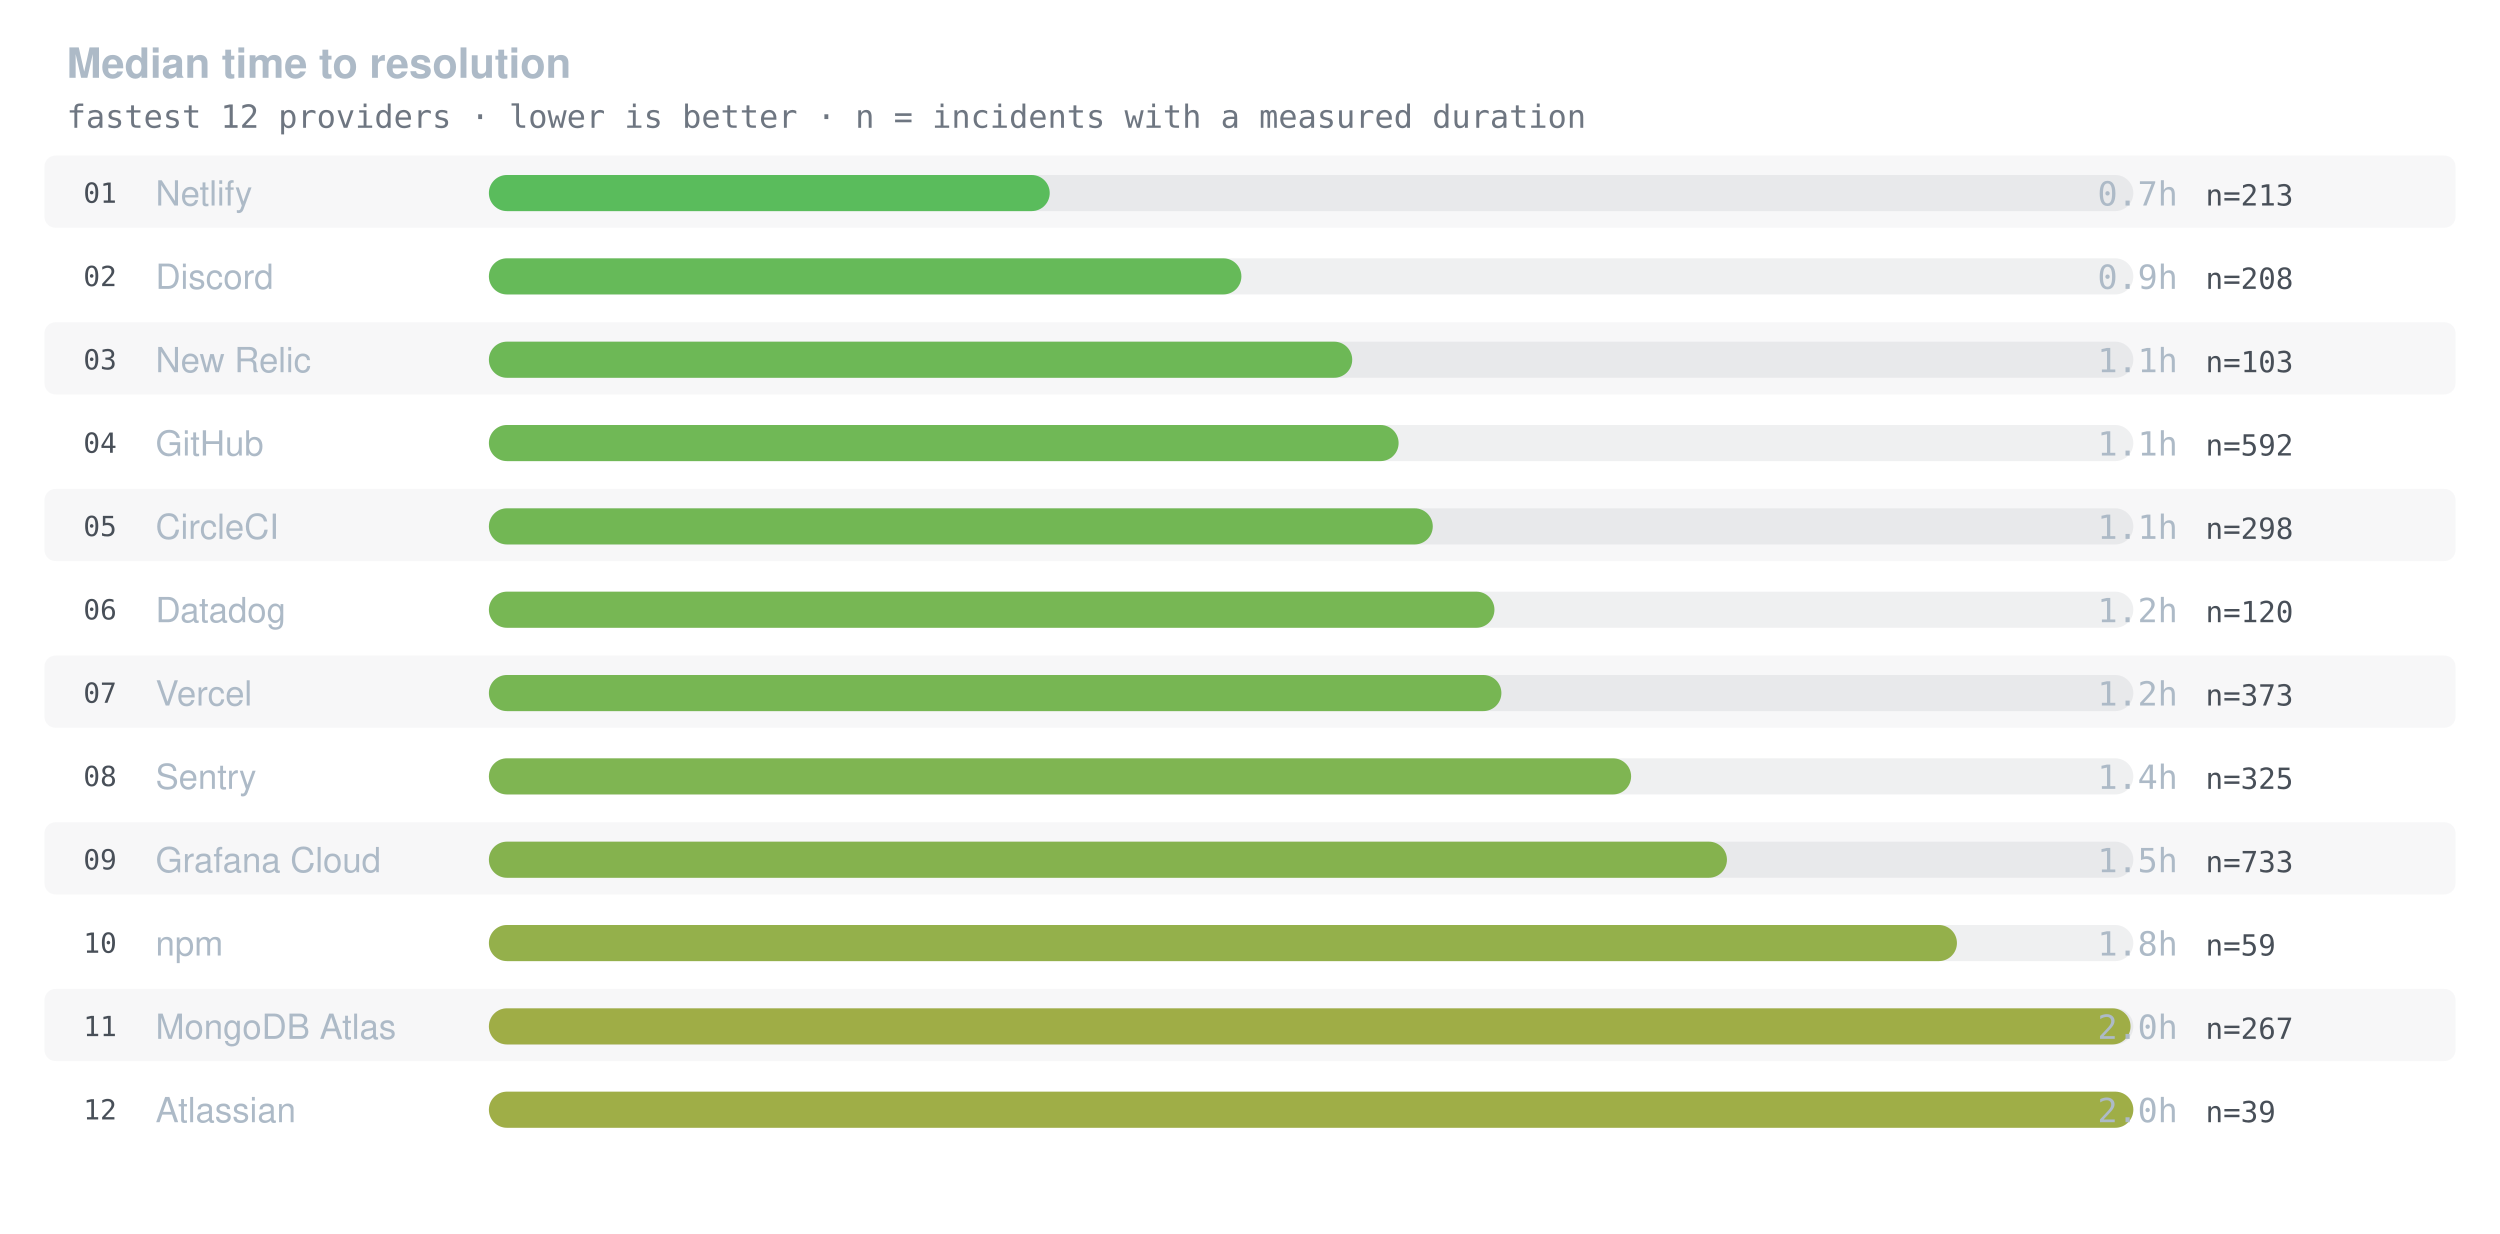
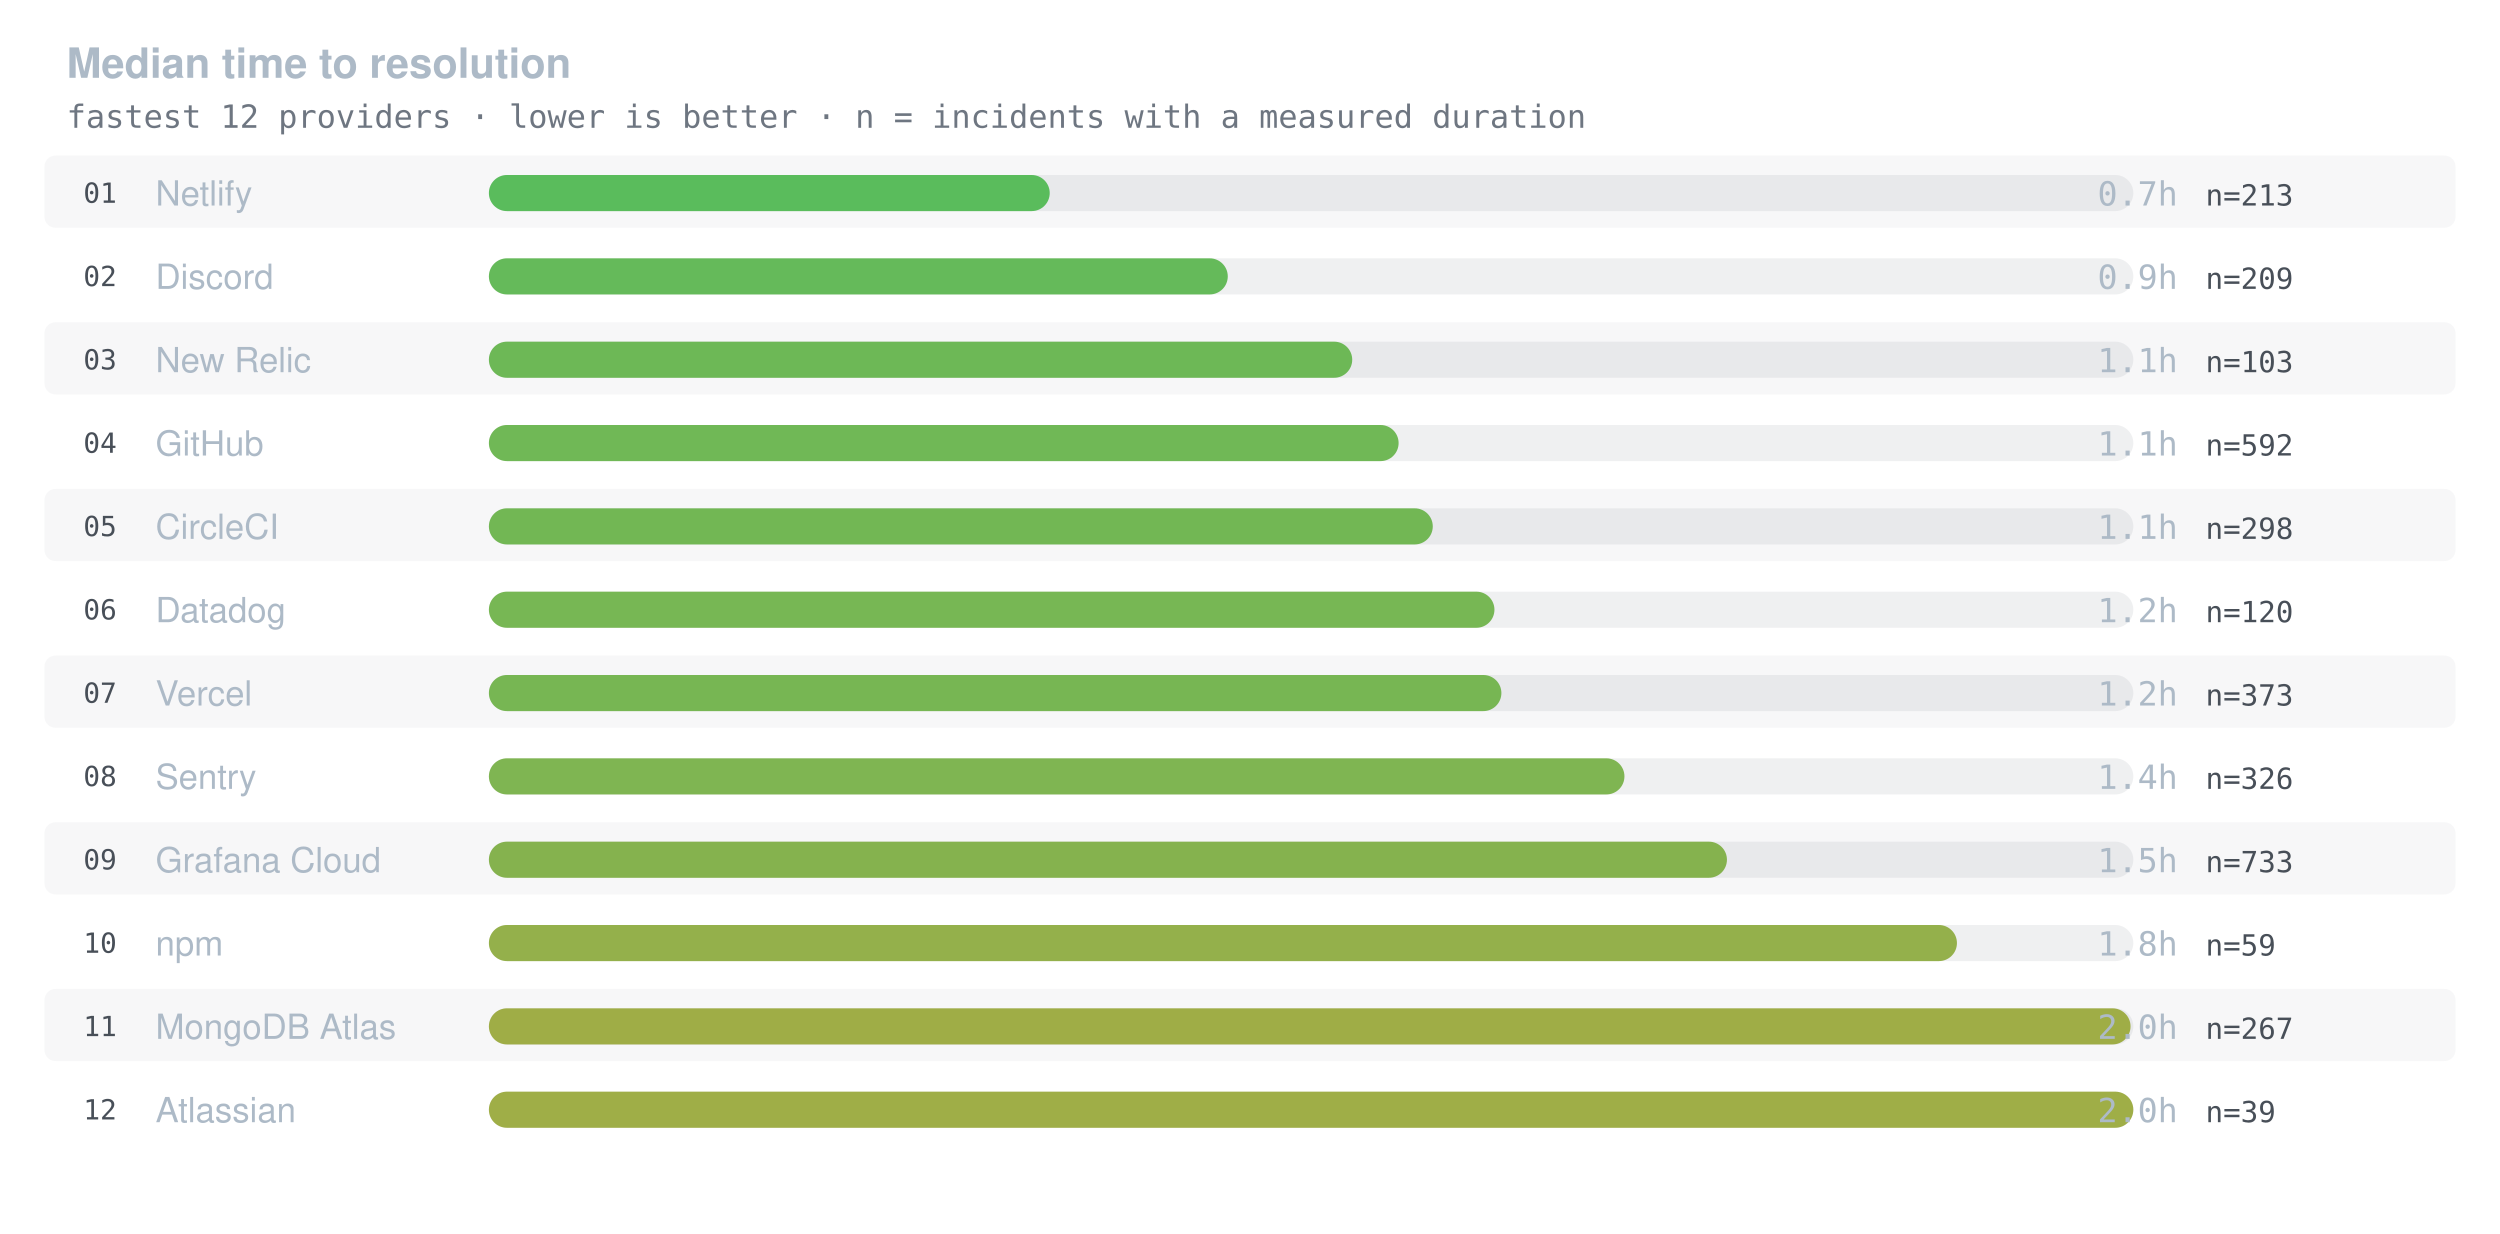
<svg xmlns="http://www.w3.org/2000/svg" viewBox="0 0 900 444" width="900" height="444" role="img">
  <text x="24" y="28" fill="#adbac7" font-size="15" font-family="-apple-system,BlinkMacSystemFont,Segoe UI,Helvetica,Arial,sans-serif" font-weight="600">Median time to resolution</text>
  <text x="24" y="46" fill="#6e7681" font-size="11.5" font-family="ui-monospace,SFMono-Regular,Menlo,Consolas,monospace">fastest 12 providers · lower is better · n = incidents with a measured duration</text>
  <rect x="16" y="56" width="868" height="26" rx="4" fill="#6e7681" opacity="0.055" />
  <text x="30" y="73" fill="#484f58" font-size="10" font-family="ui-monospace,SFMono-Regular,Menlo,Consolas,monospace">01</text>
  <text x="56" y="74" fill="#adbac7" font-size="12.5" font-family="-apple-system,BlinkMacSystemFont,Segoe UI,Helvetica,Arial,sans-serif">Netlify</text>
  <rect x="176" y="63" width="592" height="13" rx="6.5" fill="#6e7681" opacity="0.11" />
  <rect x="176" y="63" width="201.9" height="13" rx="6.5" fill="#4ab74d" opacity="0.9" />
  <text x="784" y="74" fill="#adbac7" font-size="12" font-family="ui-monospace,SFMono-Regular,Menlo,Consolas,monospace" text-anchor="end">0.7h</text>
  <text x="794" y="74" fill="#484f58" font-size="10.5" font-family="ui-monospace,SFMono-Regular,Menlo,Consolas,monospace">n=213</text>
  <text x="30" y="103" fill="#484f58" font-size="10" font-family="ui-monospace,SFMono-Regular,Menlo,Consolas,monospace">02</text>
  <text x="56" y="104" fill="#adbac7" font-size="12.5" font-family="-apple-system,BlinkMacSystemFont,Segoe UI,Helvetica,Arial,sans-serif">Discord</text>
  <rect x="176" y="93" width="592" height="13" rx="6.5" fill="#6e7681" opacity="0.11" />
-   <rect x="176" y="93" width="270.9" height="13" rx="6.5" fill="#58b448" opacity="0.9" />
+   <rect x="176" y="93" width="266.0" height="13" rx="6.5" fill="#57b449" opacity="0.9" />
  <text x="784" y="104" fill="#adbac7" font-size="12" font-family="ui-monospace,SFMono-Regular,Menlo,Consolas,monospace" text-anchor="end">0.9h</text>
-   <text x="794" y="104" fill="#484f58" font-size="10.5" font-family="ui-monospace,SFMono-Regular,Menlo,Consolas,monospace">n=208</text>
+   <text x="794" y="104" fill="#484f58" font-size="10.5" font-family="ui-monospace,SFMono-Regular,Menlo,Consolas,monospace">n=209</text>
  <rect x="16" y="116" width="868" height="26" rx="4" fill="#6e7681" opacity="0.055" />
  <text x="30" y="133" fill="#484f58" font-size="10" font-family="ui-monospace,SFMono-Regular,Menlo,Consolas,monospace">03</text>
  <text x="56" y="134" fill="#adbac7" font-size="12.5" font-family="-apple-system,BlinkMacSystemFont,Segoe UI,Helvetica,Arial,sans-serif">New Relic</text>
  <rect x="176" y="123" width="592" height="13" rx="6.5" fill="#6e7681" opacity="0.11" />
  <rect x="176" y="123" width="310.8" height="13" rx="6.5" fill="#5fb246" opacity="0.9" />
  <text x="784" y="134" fill="#adbac7" font-size="12" font-family="ui-monospace,SFMono-Regular,Menlo,Consolas,monospace" text-anchor="end">1.1h</text>
  <text x="794" y="134" fill="#484f58" font-size="10.5" font-family="ui-monospace,SFMono-Regular,Menlo,Consolas,monospace">n=103</text>
  <text x="30" y="163" fill="#484f58" font-size="10" font-family="ui-monospace,SFMono-Regular,Menlo,Consolas,monospace">04</text>
  <text x="56" y="164" fill="#adbac7" font-size="12.5" font-family="-apple-system,BlinkMacSystemFont,Segoe UI,Helvetica,Arial,sans-serif">GitHub</text>
  <rect x="176" y="153" width="592" height="13" rx="6.5" fill="#6e7681" opacity="0.11" />
  <rect x="176" y="153" width="327.5" height="13" rx="6.5" fill="#63b145" opacity="0.9" />
  <text x="784" y="164" fill="#adbac7" font-size="12" font-family="ui-monospace,SFMono-Regular,Menlo,Consolas,monospace" text-anchor="end">1.1h</text>
  <text x="794" y="164" fill="#484f58" font-size="10.5" font-family="ui-monospace,SFMono-Regular,Menlo,Consolas,monospace">n=592</text>
  <rect x="16" y="176" width="868" height="26" rx="4" fill="#6e7681" opacity="0.055" />
  <text x="30" y="193" fill="#484f58" font-size="10" font-family="ui-monospace,SFMono-Regular,Menlo,Consolas,monospace">05</text>
  <text x="56" y="194" fill="#adbac7" font-size="12.5" font-family="-apple-system,BlinkMacSystemFont,Segoe UI,Helvetica,Arial,sans-serif">CircleCI</text>
  <rect x="176" y="183" width="592" height="13" rx="6.5" fill="#6e7681" opacity="0.11" />
  <rect x="176" y="183" width="339.8" height="13" rx="6.5" fill="#65b144" opacity="0.9" />
  <text x="784" y="194" fill="#adbac7" font-size="12" font-family="ui-monospace,SFMono-Regular,Menlo,Consolas,monospace" text-anchor="end">1.1h</text>
  <text x="794" y="194" fill="#484f58" font-size="10.5" font-family="ui-monospace,SFMono-Regular,Menlo,Consolas,monospace">n=298</text>
  <text x="30" y="223" fill="#484f58" font-size="10" font-family="ui-monospace,SFMono-Regular,Menlo,Consolas,monospace">06</text>
  <text x="56" y="224" fill="#adbac7" font-size="12.5" font-family="-apple-system,BlinkMacSystemFont,Segoe UI,Helvetica,Arial,sans-serif">Datadog</text>
  <rect x="176" y="213" width="592" height="13" rx="6.5" fill="#6e7681" opacity="0.11" />
  <rect x="176" y="213" width="362.0" height="13" rx="6.5" fill="#6ab043" opacity="0.9" />
  <text x="784" y="224" fill="#adbac7" font-size="12" font-family="ui-monospace,SFMono-Regular,Menlo,Consolas,monospace" text-anchor="end">1.2h</text>
  <text x="794" y="224" fill="#484f58" font-size="10.5" font-family="ui-monospace,SFMono-Regular,Menlo,Consolas,monospace">n=120</text>
  <rect x="16" y="236" width="868" height="26" rx="4" fill="#6e7681" opacity="0.055" />
  <text x="30" y="253" fill="#484f58" font-size="10" font-family="ui-monospace,SFMono-Regular,Menlo,Consolas,monospace">07</text>
  <text x="56" y="254" fill="#adbac7" font-size="12.5" font-family="-apple-system,BlinkMacSystemFont,Segoe UI,Helvetica,Arial,sans-serif">Vercel</text>
  <rect x="176" y="243" width="592" height="13" rx="6.5" fill="#6e7681" opacity="0.11" />
  <rect x="176" y="243" width="364.5" height="13" rx="6.5" fill="#6ab043" opacity="0.9" />
  <text x="784" y="254" fill="#adbac7" font-size="12" font-family="ui-monospace,SFMono-Regular,Menlo,Consolas,monospace" text-anchor="end">1.2h</text>
  <text x="794" y="254" fill="#484f58" font-size="10.5" font-family="ui-monospace,SFMono-Regular,Menlo,Consolas,monospace">n=373</text>
  <text x="30" y="283" fill="#484f58" font-size="10" font-family="ui-monospace,SFMono-Regular,Menlo,Consolas,monospace">08</text>
  <text x="56" y="284" fill="#adbac7" font-size="12.5" font-family="-apple-system,BlinkMacSystemFont,Segoe UI,Helvetica,Arial,sans-serif">Sentry</text>
  <rect x="176" y="273" width="592" height="13" rx="6.5" fill="#6e7681" opacity="0.11" />
-   <rect x="176" y="273" width="411.2" height="13" rx="6.5" fill="#73ae40" opacity="0.9" />
+   <rect x="176" y="273" width="408.8" height="13" rx="6.5" fill="#73ae40" opacity="0.9" />
  <text x="784" y="284" fill="#adbac7" font-size="12" font-family="ui-monospace,SFMono-Regular,Menlo,Consolas,monospace" text-anchor="end">1.4h</text>
-   <text x="794" y="284" fill="#484f58" font-size="10.5" font-family="ui-monospace,SFMono-Regular,Menlo,Consolas,monospace">n=325</text>
+   <text x="794" y="284" fill="#484f58" font-size="10.5" font-family="ui-monospace,SFMono-Regular,Menlo,Consolas,monospace">n=326</text>
  <rect x="16" y="296" width="868" height="26" rx="4" fill="#6e7681" opacity="0.055" />
  <text x="30" y="313" fill="#484f58" font-size="10" font-family="ui-monospace,SFMono-Regular,Menlo,Consolas,monospace">09</text>
  <text x="56" y="314" fill="#adbac7" font-size="12.5" font-family="-apple-system,BlinkMacSystemFont,Segoe UI,Helvetica,Arial,sans-serif">Grafana Cloud</text>
  <rect x="176" y="303" width="592" height="13" rx="6.5" fill="#6e7681" opacity="0.11" />
  <rect x="176" y="303" width="445.7" height="13" rx="6.5" fill="#7aac3d" opacity="0.9" />
  <text x="784" y="314" fill="#adbac7" font-size="12" font-family="ui-monospace,SFMono-Regular,Menlo,Consolas,monospace" text-anchor="end">1.5h</text>
  <text x="794" y="314" fill="#484f58" font-size="10.5" font-family="ui-monospace,SFMono-Regular,Menlo,Consolas,monospace">n=733</text>
  <text x="30" y="343" fill="#484f58" font-size="10" font-family="ui-monospace,SFMono-Regular,Menlo,Consolas,monospace">10</text>
  <text x="56" y="344" fill="#adbac7" font-size="12.5" font-family="-apple-system,BlinkMacSystemFont,Segoe UI,Helvetica,Arial,sans-serif">npm</text>
  <rect x="176" y="333" width="592" height="13" rx="6.5" fill="#6e7681" opacity="0.11" />
  <rect x="176" y="333" width="528.5" height="13" rx="6.5" fill="#8ba938" opacity="0.9" />
  <text x="784" y="344" fill="#adbac7" font-size="12" font-family="ui-monospace,SFMono-Regular,Menlo,Consolas,monospace" text-anchor="end">1.8h</text>
  <text x="794" y="344" fill="#484f58" font-size="10.5" font-family="ui-monospace,SFMono-Regular,Menlo,Consolas,monospace">n=59</text>
  <rect x="16" y="356" width="868" height="26" rx="4" fill="#6e7681" opacity="0.055" />
  <text x="30" y="373" fill="#484f58" font-size="10" font-family="ui-monospace,SFMono-Regular,Menlo,Consolas,monospace">11</text>
  <text x="56" y="374" fill="#adbac7" font-size="12.5" font-family="-apple-system,BlinkMacSystemFont,Segoe UI,Helvetica,Arial,sans-serif">MongoDB Atlas</text>
  <rect x="176" y="363" width="592" height="13" rx="6.5" fill="#6e7681" opacity="0.11" />
  <rect x="176" y="363" width="591.0" height="13" rx="6.5" fill="#97a634" opacity="0.9" />
  <text x="784" y="374" fill="#adbac7" font-size="12" font-family="ui-monospace,SFMono-Regular,Menlo,Consolas,monospace" text-anchor="end">2.0h</text>
  <text x="794" y="374" fill="#484f58" font-size="10.5" font-family="ui-monospace,SFMono-Regular,Menlo,Consolas,monospace">n=267</text>
  <text x="30" y="403" fill="#484f58" font-size="10" font-family="ui-monospace,SFMono-Regular,Menlo,Consolas,monospace">12</text>
  <text x="56" y="404" fill="#adbac7" font-size="12.5" font-family="-apple-system,BlinkMacSystemFont,Segoe UI,Helvetica,Arial,sans-serif">Atlassian</text>
  <rect x="176" y="393" width="592" height="13" rx="6.5" fill="#6e7681" opacity="0.11" />
  <rect x="176" y="393" width="592.0" height="13" rx="6.5" fill="#97a634" opacity="0.9" />
  <text x="784" y="404" fill="#adbac7" font-size="12" font-family="ui-monospace,SFMono-Regular,Menlo,Consolas,monospace" text-anchor="end">2.0h</text>
  <text x="794" y="404" fill="#484f58" font-size="10.5" font-family="ui-monospace,SFMono-Regular,Menlo,Consolas,monospace">n=39</text>
</svg>
